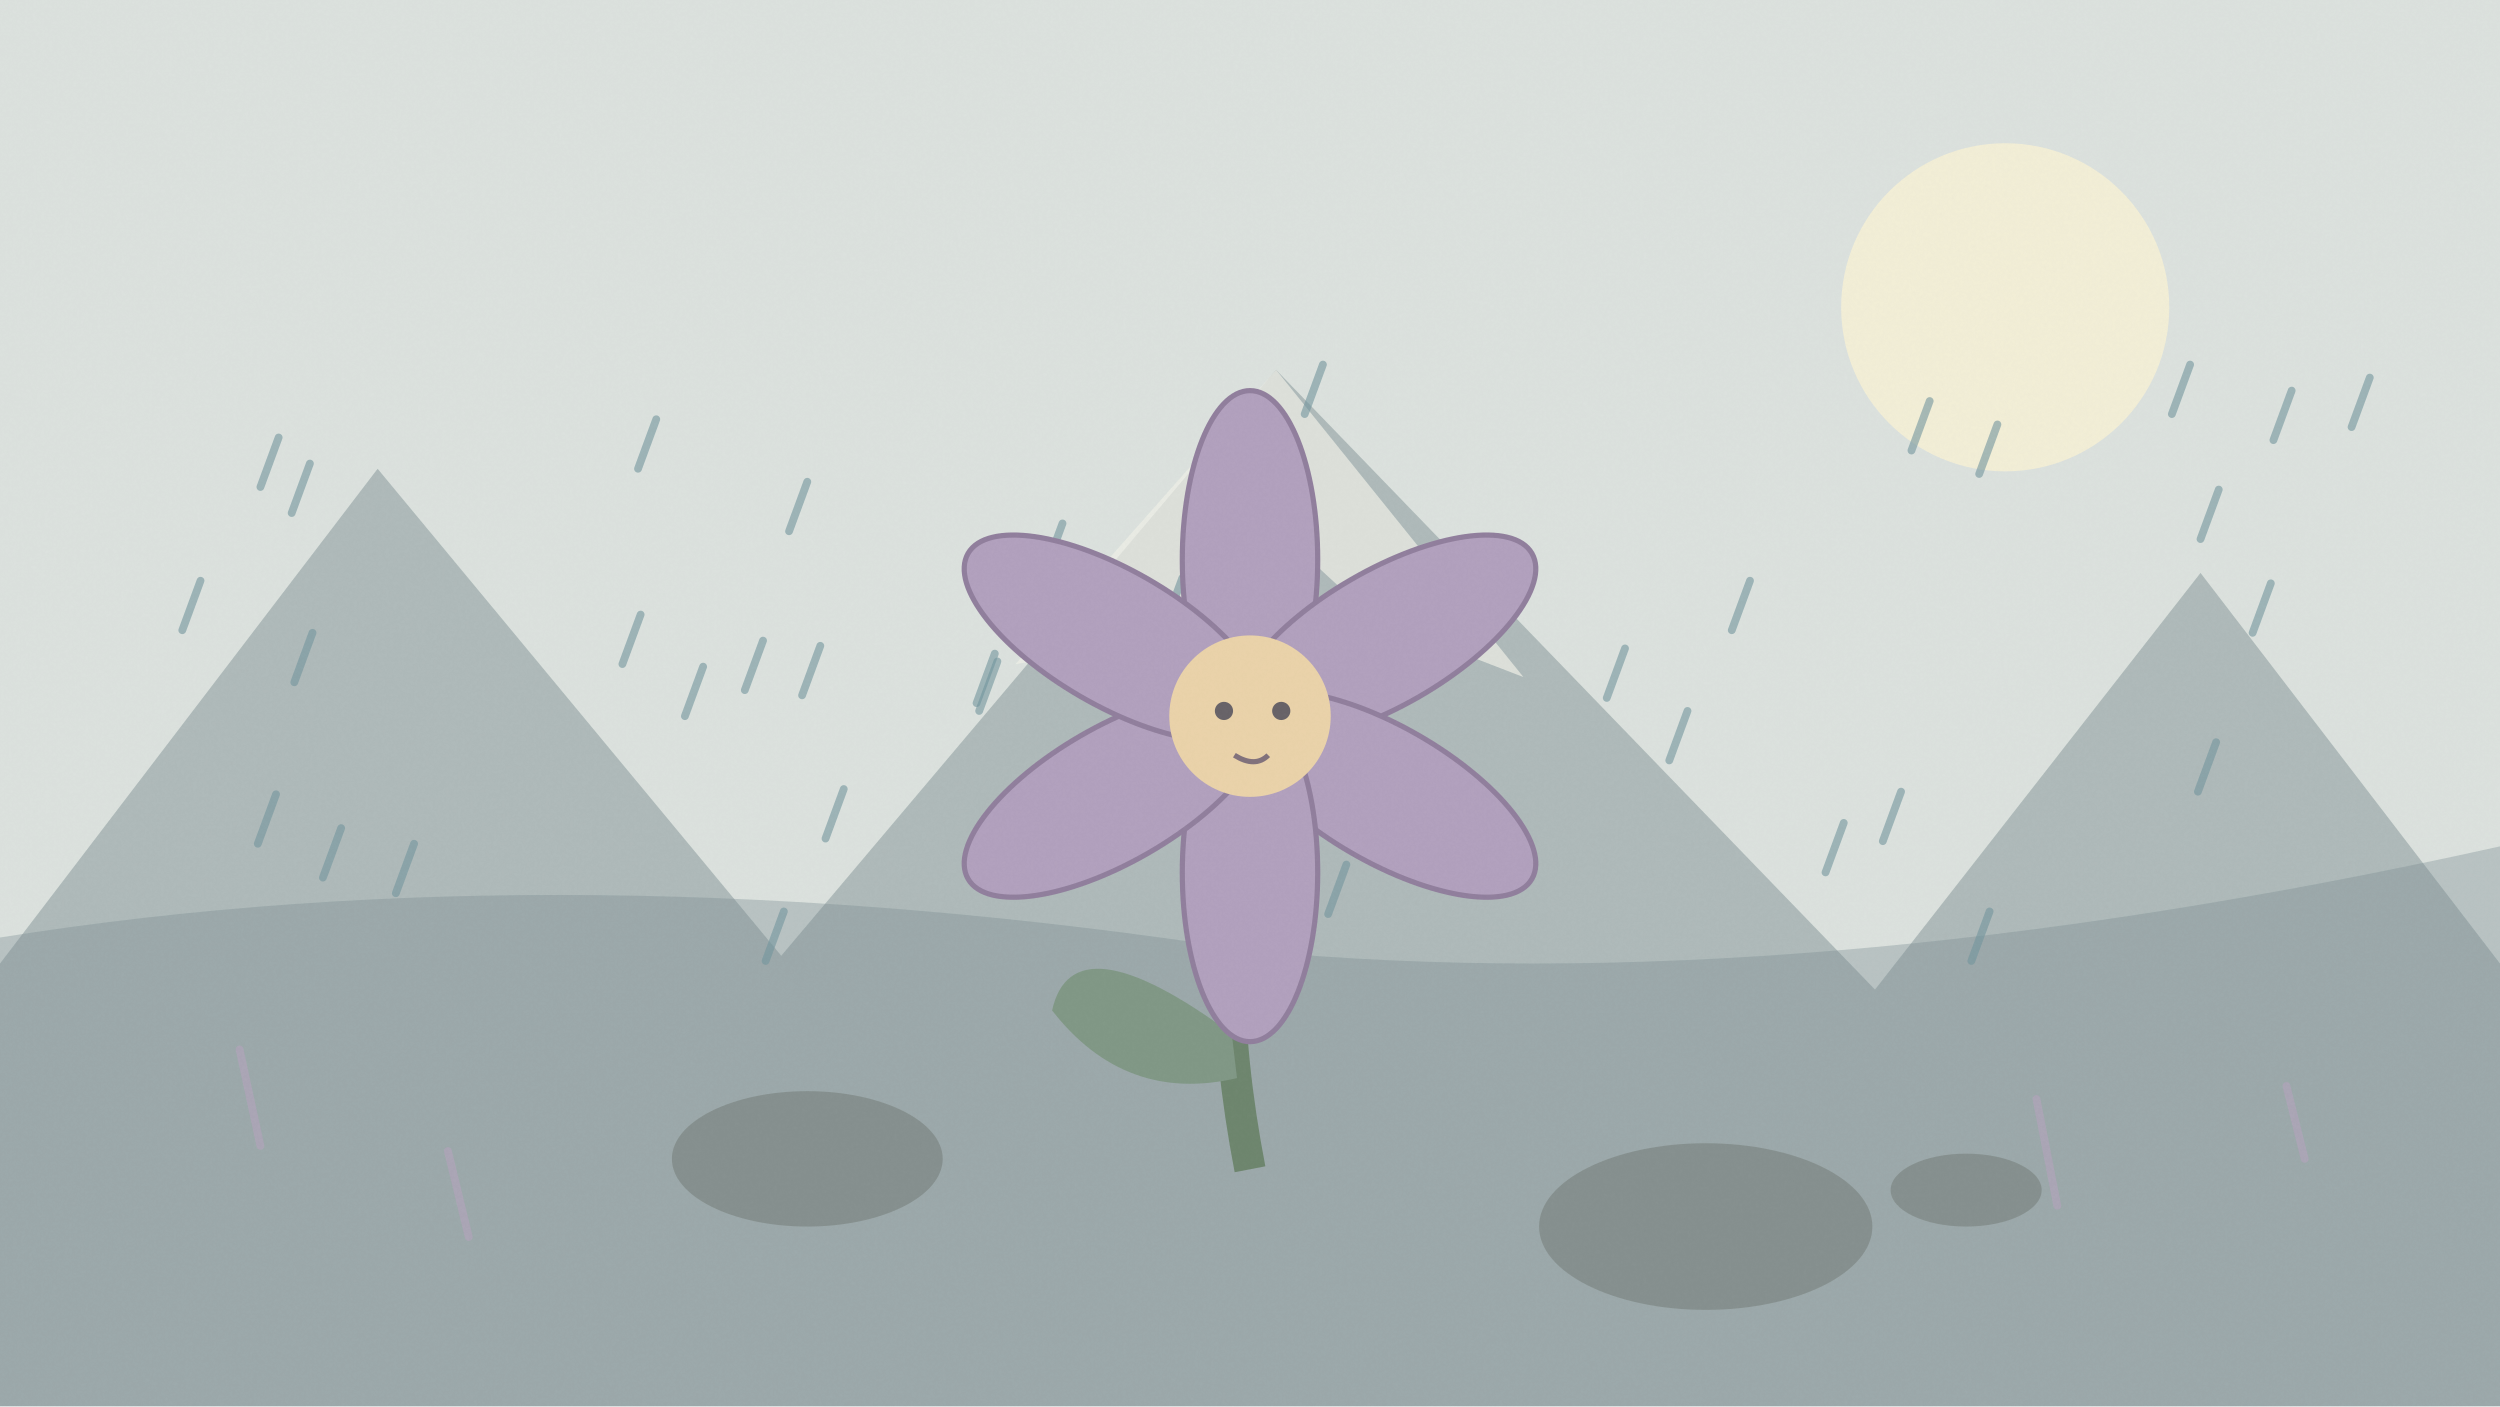
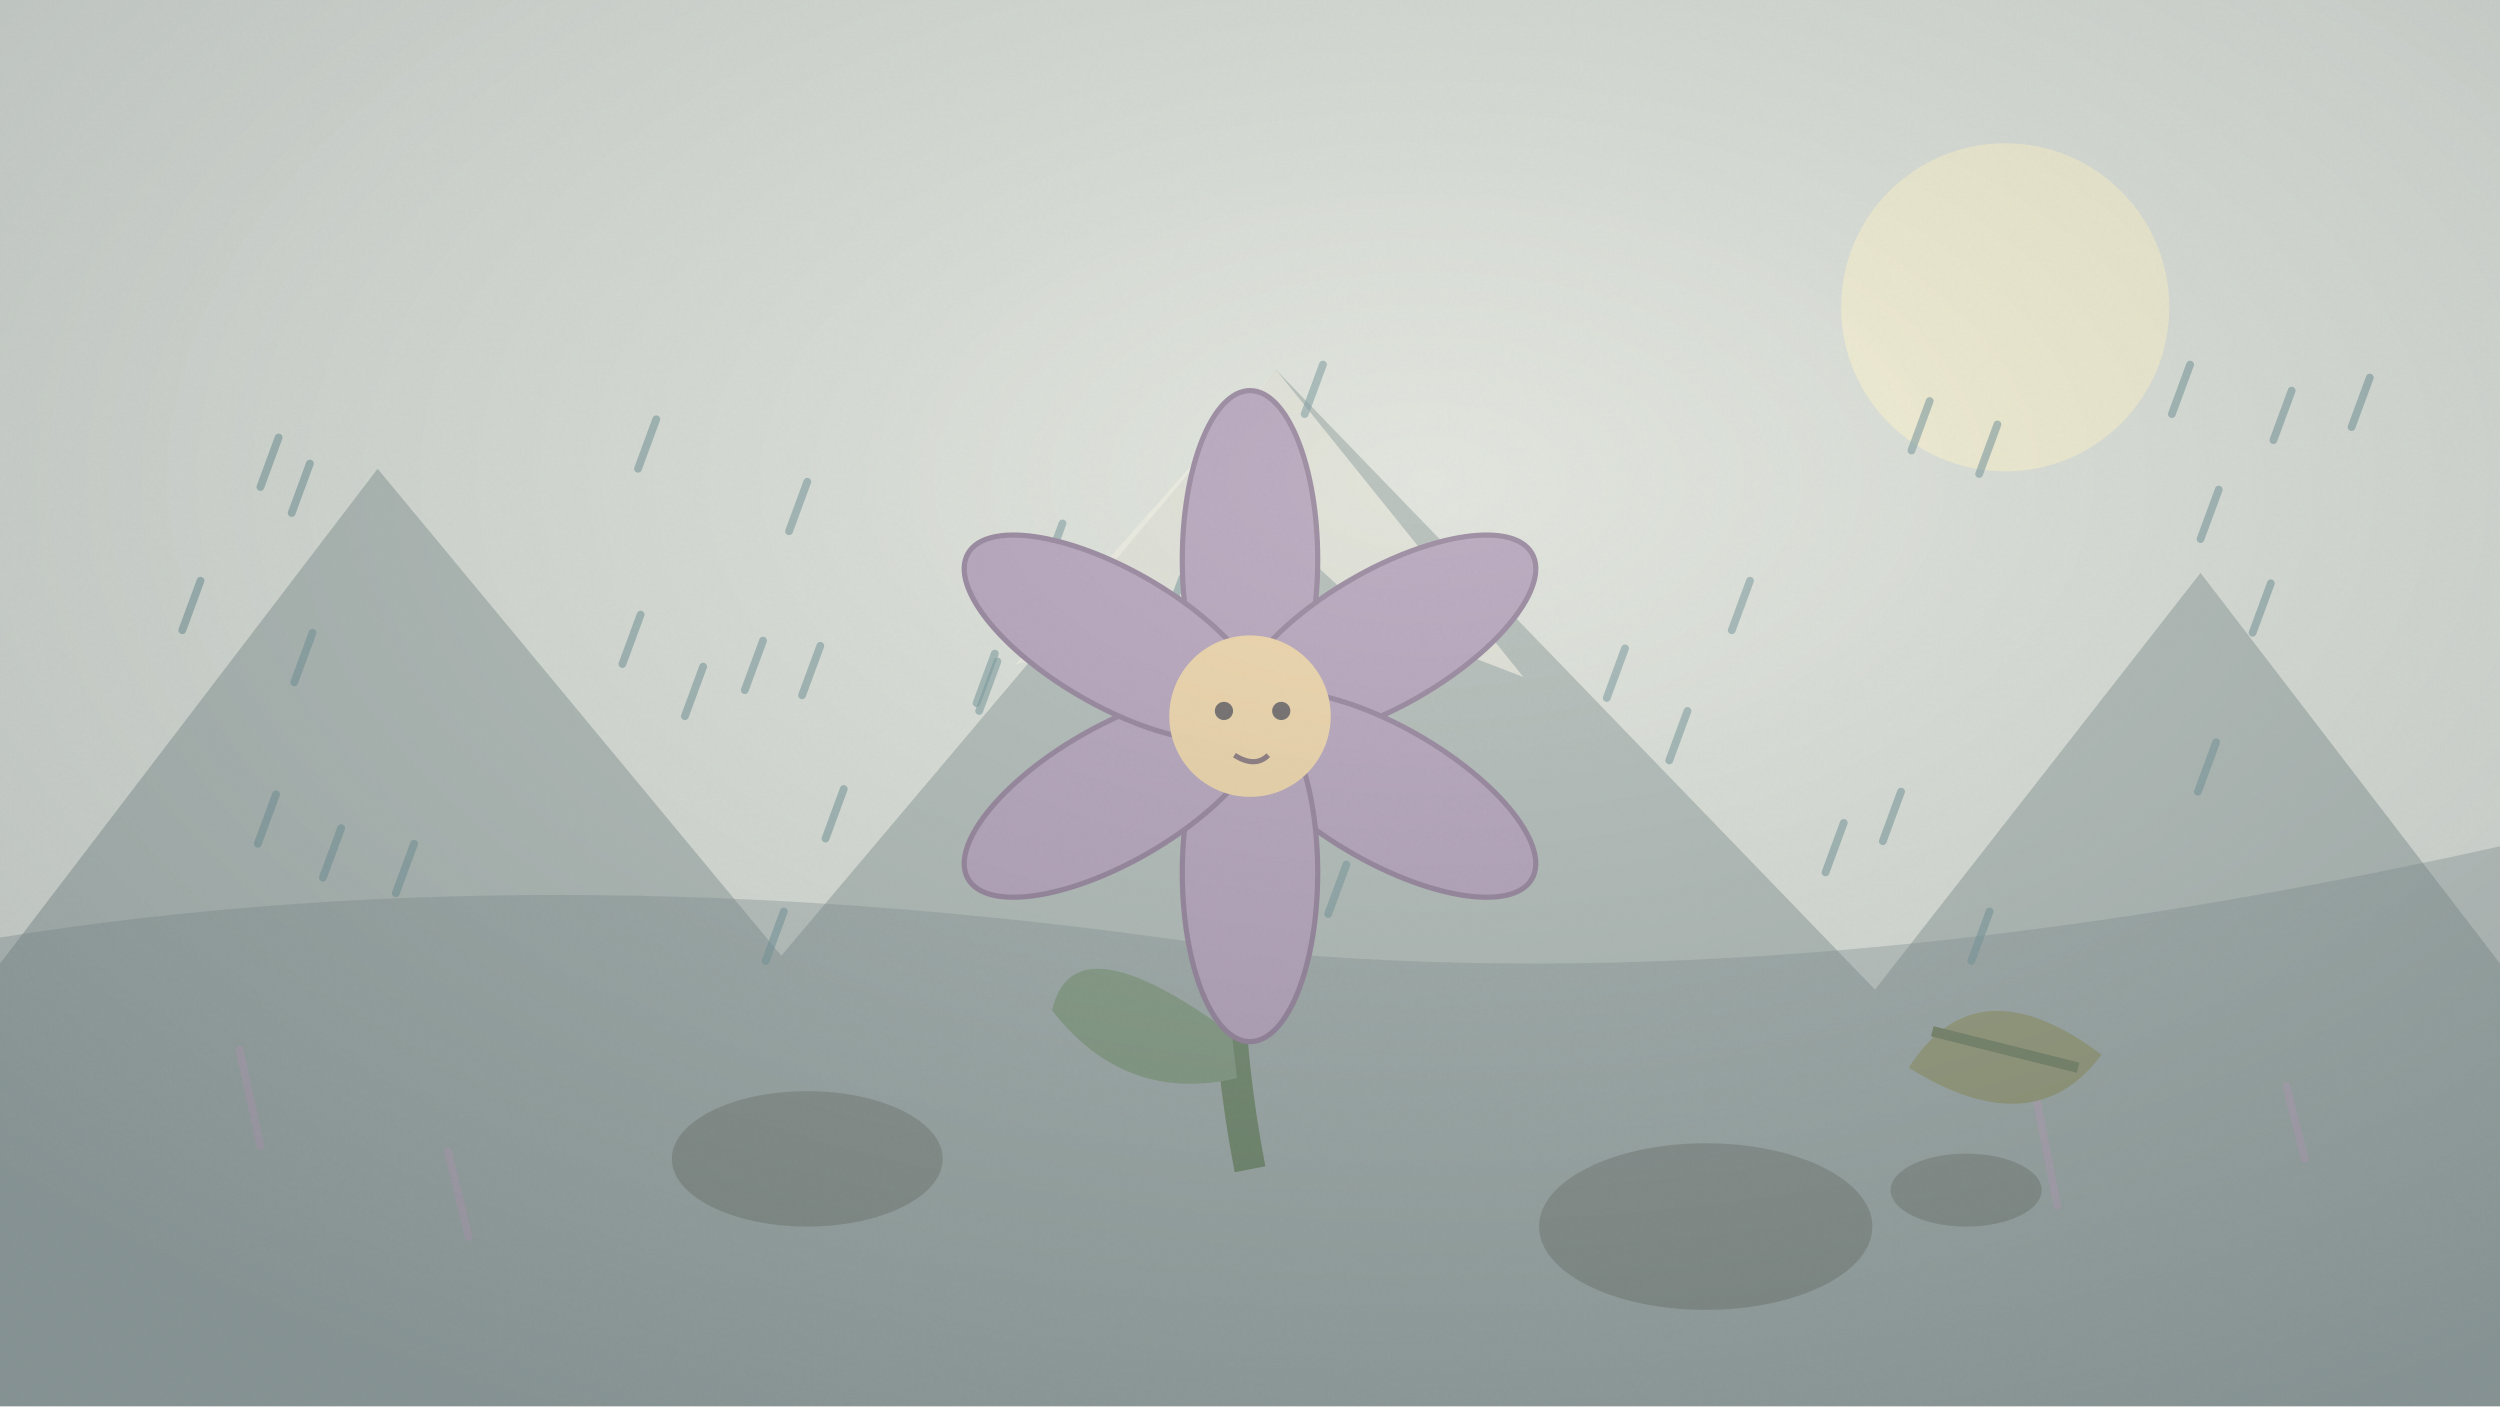
<svg xmlns="http://www.w3.org/2000/svg" viewBox="0 0 960 540" role="img" aria-label="Just Listening">
  <defs>
    <filter id="grain">
      <feTurbulence type="fractalNoise" baseFrequency=".65" numOctaves="2" seed="18" stitchTiles="stitch" />
      <feColorMatrix type="saturate" values="0" />
      <feComponentTransfer>
        <feFuncA type="linear" slope=".045" />
      </feComponentTransfer>
    </filter>
+     <radialGradient id="v19glow" cx="57%" cy="34%" r="75%">
+       <stop stop-color="#fff9dc" stop-opacity=".16" />
+       <stop offset="1" stop-color="#1a251d" stop-opacity=".17" />
+     </radialGradient>
  </defs>
  <rect width="960" height="540" fill="#dbe1dd" />
  <path d="M0 360 Q220 325 480 365 Q690 385 960 325 V540 H0Z" fill="#9aa9ab" opacity=".55" />
  <path d="M0 370L145 180 300 367 490 142 720 380 845 220 960 370V540H0" fill="#788a8e" opacity=".46" />
  <path d="M390 255L490 142 585 260 528 238 489 202 459 244Z" fill="#eff0e7" opacity=".7" />
  <circle cx="770" cy="118" r="63" fill="#fff5d2" opacity=".65" />
  <path d="M425 225l-7 19" stroke="#71949c" opacity=".6" stroke-width="3" stroke-linecap="round" />
  <path d="M270 256l-7 19" stroke="#71949c" opacity=".6" stroke-width="3" stroke-linecap="round" />
  <path d="M910 145l-7 19" stroke="#71949c" opacity=".6" stroke-width="3" stroke-linecap="round" />
  <path d="M767 163l-7 19" stroke="#71949c" opacity=".6" stroke-width="3" stroke-linecap="round" />
  <path d="M411 221l-7 19" stroke="#71949c" opacity=".6" stroke-width="3" stroke-linecap="round" />
  <path d="M382 251l-7 19" stroke="#71949c" opacity=".6" stroke-width="3" stroke-linecap="round" />
  <path d="M159 324l-7 19" stroke="#71949c" opacity=".6" stroke-width="3" stroke-linecap="round" />
  <path d="M469 320l-7 19" stroke="#71949c" opacity=".6" stroke-width="3" stroke-linecap="round" />
  <path d="M408 201l-7 19" stroke="#71949c" opacity=".6" stroke-width="3" stroke-linecap="round" />
  <path d="M120 243l-7 19" stroke="#71949c" opacity=".6" stroke-width="3" stroke-linecap="round" />
  <path d="M107 168l-7 19" stroke="#71949c" opacity=".6" stroke-width="3" stroke-linecap="round" />
  <path d="M741 154l-7 19" stroke="#71949c" opacity=".6" stroke-width="3" stroke-linecap="round" />
  <path d="M496 298l-7 19" stroke="#71949c" opacity=".6" stroke-width="3" stroke-linecap="round" />
  <path d="M764 350l-7 19" stroke="#71949c" opacity=".6" stroke-width="3" stroke-linecap="round" />
  <path d="M730 304l-7 19" stroke="#71949c" opacity=".6" stroke-width="3" stroke-linecap="round" />
  <path d="M119 178l-7 19" stroke="#71949c" opacity=".6" stroke-width="3" stroke-linecap="round" />
  <path d="M880 150l-7 19" stroke="#71949c" opacity=".6" stroke-width="3" stroke-linecap="round" />
  <path d="M407 222l-7 19" stroke="#71949c" opacity=".6" stroke-width="3" stroke-linecap="round" />
  <path d="M624 249l-7 19" stroke="#71949c" opacity=".6" stroke-width="3" stroke-linecap="round" />
  <path d="M383 254l-7 19" stroke="#71949c" opacity=".6" stroke-width="3" stroke-linecap="round" />
  <path d="M648 273l-7 19" stroke="#71949c" opacity=".6" stroke-width="3" stroke-linecap="round" />
  <path d="M246 236l-7 19" stroke="#71949c" opacity=".6" stroke-width="3" stroke-linecap="round" />
  <path d="M252 161l-7 19" stroke="#71949c" opacity=".6" stroke-width="3" stroke-linecap="round" />
  <path d="M293 246l-7 19" stroke="#71949c" opacity=".6" stroke-width="3" stroke-linecap="round" />
  <path d="M497 324l-7 19" stroke="#71949c" opacity=".6" stroke-width="3" stroke-linecap="round" />
  <path d="M301 350l-7 19" stroke="#71949c" opacity=".6" stroke-width="3" stroke-linecap="round" />
  <path d="M465 333l-7 19" stroke="#71949c" opacity=".6" stroke-width="3" stroke-linecap="round" />
  <path d="M454 222l-7 19" stroke="#71949c" opacity=".6" stroke-width="3" stroke-linecap="round" />
  <path d="M872 224l-7 19" stroke="#71949c" opacity=".6" stroke-width="3" stroke-linecap="round" />
  <path d="M77 223l-7 19" stroke="#71949c" opacity=".6" stroke-width="3" stroke-linecap="round" />
  <path d="M517 332l-7 19" stroke="#71949c" opacity=".6" stroke-width="3" stroke-linecap="round" />
  <path d="M131 318l-7 19" stroke="#71949c" opacity=".6" stroke-width="3" stroke-linecap="round" />
  <path d="M315 248l-7 19" stroke="#71949c" opacity=".6" stroke-width="3" stroke-linecap="round" />
  <path d="M841 140l-7 19" stroke="#71949c" opacity=".6" stroke-width="3" stroke-linecap="round" />
  <path d="M672 223l-7 19" stroke="#71949c" opacity=".6" stroke-width="3" stroke-linecap="round" />
  <path d="M708 316l-7 19" stroke="#71949c" opacity=".6" stroke-width="3" stroke-linecap="round" />
  <path d="M513 265l-7 19" stroke="#71949c" opacity=".6" stroke-width="3" stroke-linecap="round" />
  <path d="M444 254l-7 19" stroke="#71949c" opacity=".6" stroke-width="3" stroke-linecap="round" />
  <path d="M508 140l-7 19" stroke="#71949c" opacity=".6" stroke-width="3" stroke-linecap="round" />
  <path d="M310 185l-7 19" stroke="#71949c" opacity=".6" stroke-width="3" stroke-linecap="round" />
  <path d="M852 188l-7 19" stroke="#71949c" opacity=".6" stroke-width="3" stroke-linecap="round" />
  <path d="M324 303l-7 19" stroke="#71949c" opacity=".6" stroke-width="3" stroke-linecap="round" />
  <path d="M851 285l-7 19" stroke="#71949c" opacity=".6" stroke-width="3" stroke-linecap="round" />
  <path d="M106 305l-7 19" stroke="#71949c" opacity=".6" stroke-width="3" stroke-linecap="round" />
  <ellipse cx="310" cy="445" rx="52" ry="26" fill="#777f7b" opacity=".6" />
  <ellipse cx="655" cy="471" rx="64" ry="32" fill="#777f7b" opacity=".6" />
  <ellipse cx="755" cy="457" rx="29" ry="14" fill="#777f7b" opacity=".6" />
  <path d="M100 440l-8 -37" stroke="#b7a2be" stroke-width="3" opacity=".55" stroke-linecap="round" />
  <path d="M180 475l-8 -33" stroke="#b7a2be" stroke-width="3" opacity=".55" stroke-linecap="round" />
  <path d="M790 463l-8 -41" stroke="#b7a2be" stroke-width="3" opacity=".55" stroke-linecap="round" />
  <path d="M885 445l-7 -28" stroke="#b7a2be" stroke-width="3" opacity=".55" stroke-linecap="round" />
  <path d="M480 449Q464 366 480 302" stroke="#6d856d" stroke-width="12" fill="none" />
  <path d="M473 397Q412 352 404 388Q432 424 475 414" fill="#809785" />
  <ellipse cx="480" cy="215" rx="26" ry="65" fill="#b1a0bd" stroke="#907e9c" stroke-width="2" transform="rotate(0 480 275)" />
  <ellipse cx="480" cy="215" rx="26" ry="65" fill="#b1a0bd" stroke="#907e9c" stroke-width="2" transform="rotate(60 480 275)" />
  <ellipse cx="480" cy="215" rx="26" ry="65" fill="#b1a0bd" stroke="#907e9c" stroke-width="2" transform="rotate(120 480 275)" />
  <ellipse cx="480" cy="215" rx="26" ry="65" fill="#b1a0bd" stroke="#907e9c" stroke-width="2" transform="rotate(180 480 275)" />
  <ellipse cx="480" cy="215" rx="26" ry="65" fill="#b1a0bd" stroke="#907e9c" stroke-width="2" transform="rotate(240 480 275)" />
  <ellipse cx="480" cy="215" rx="26" ry="65" fill="#b1a0bd" stroke="#907e9c" stroke-width="2" transform="rotate(300 480 275)" />
  <circle cx="480" cy="275" r="31" fill="#ead2a9" />
  <circle cx="470" cy="273" r="3.5" fill="#676267" />
  <circle cx="492" cy="273" r="3.5" fill="#676267" />
  <path d="M474 290q8 5 13 0" stroke="#81717b" stroke-width="2" fill="none" />
  <rect width="960" height="540" filter="url(#grain)" opacity=".6" />
+   <g opacity=".85">
+     <path d="M733 410q26 -41 74 -5q-26 35 -74 5" fill="#8f9574" />
+     <path d="M742 396l56 14" stroke="#6d7b60" stroke-width="4" />
+   </g>
+   <rect width="960" height="540" fill="url(#v19glow)" pointer-events="none" />
</svg>
